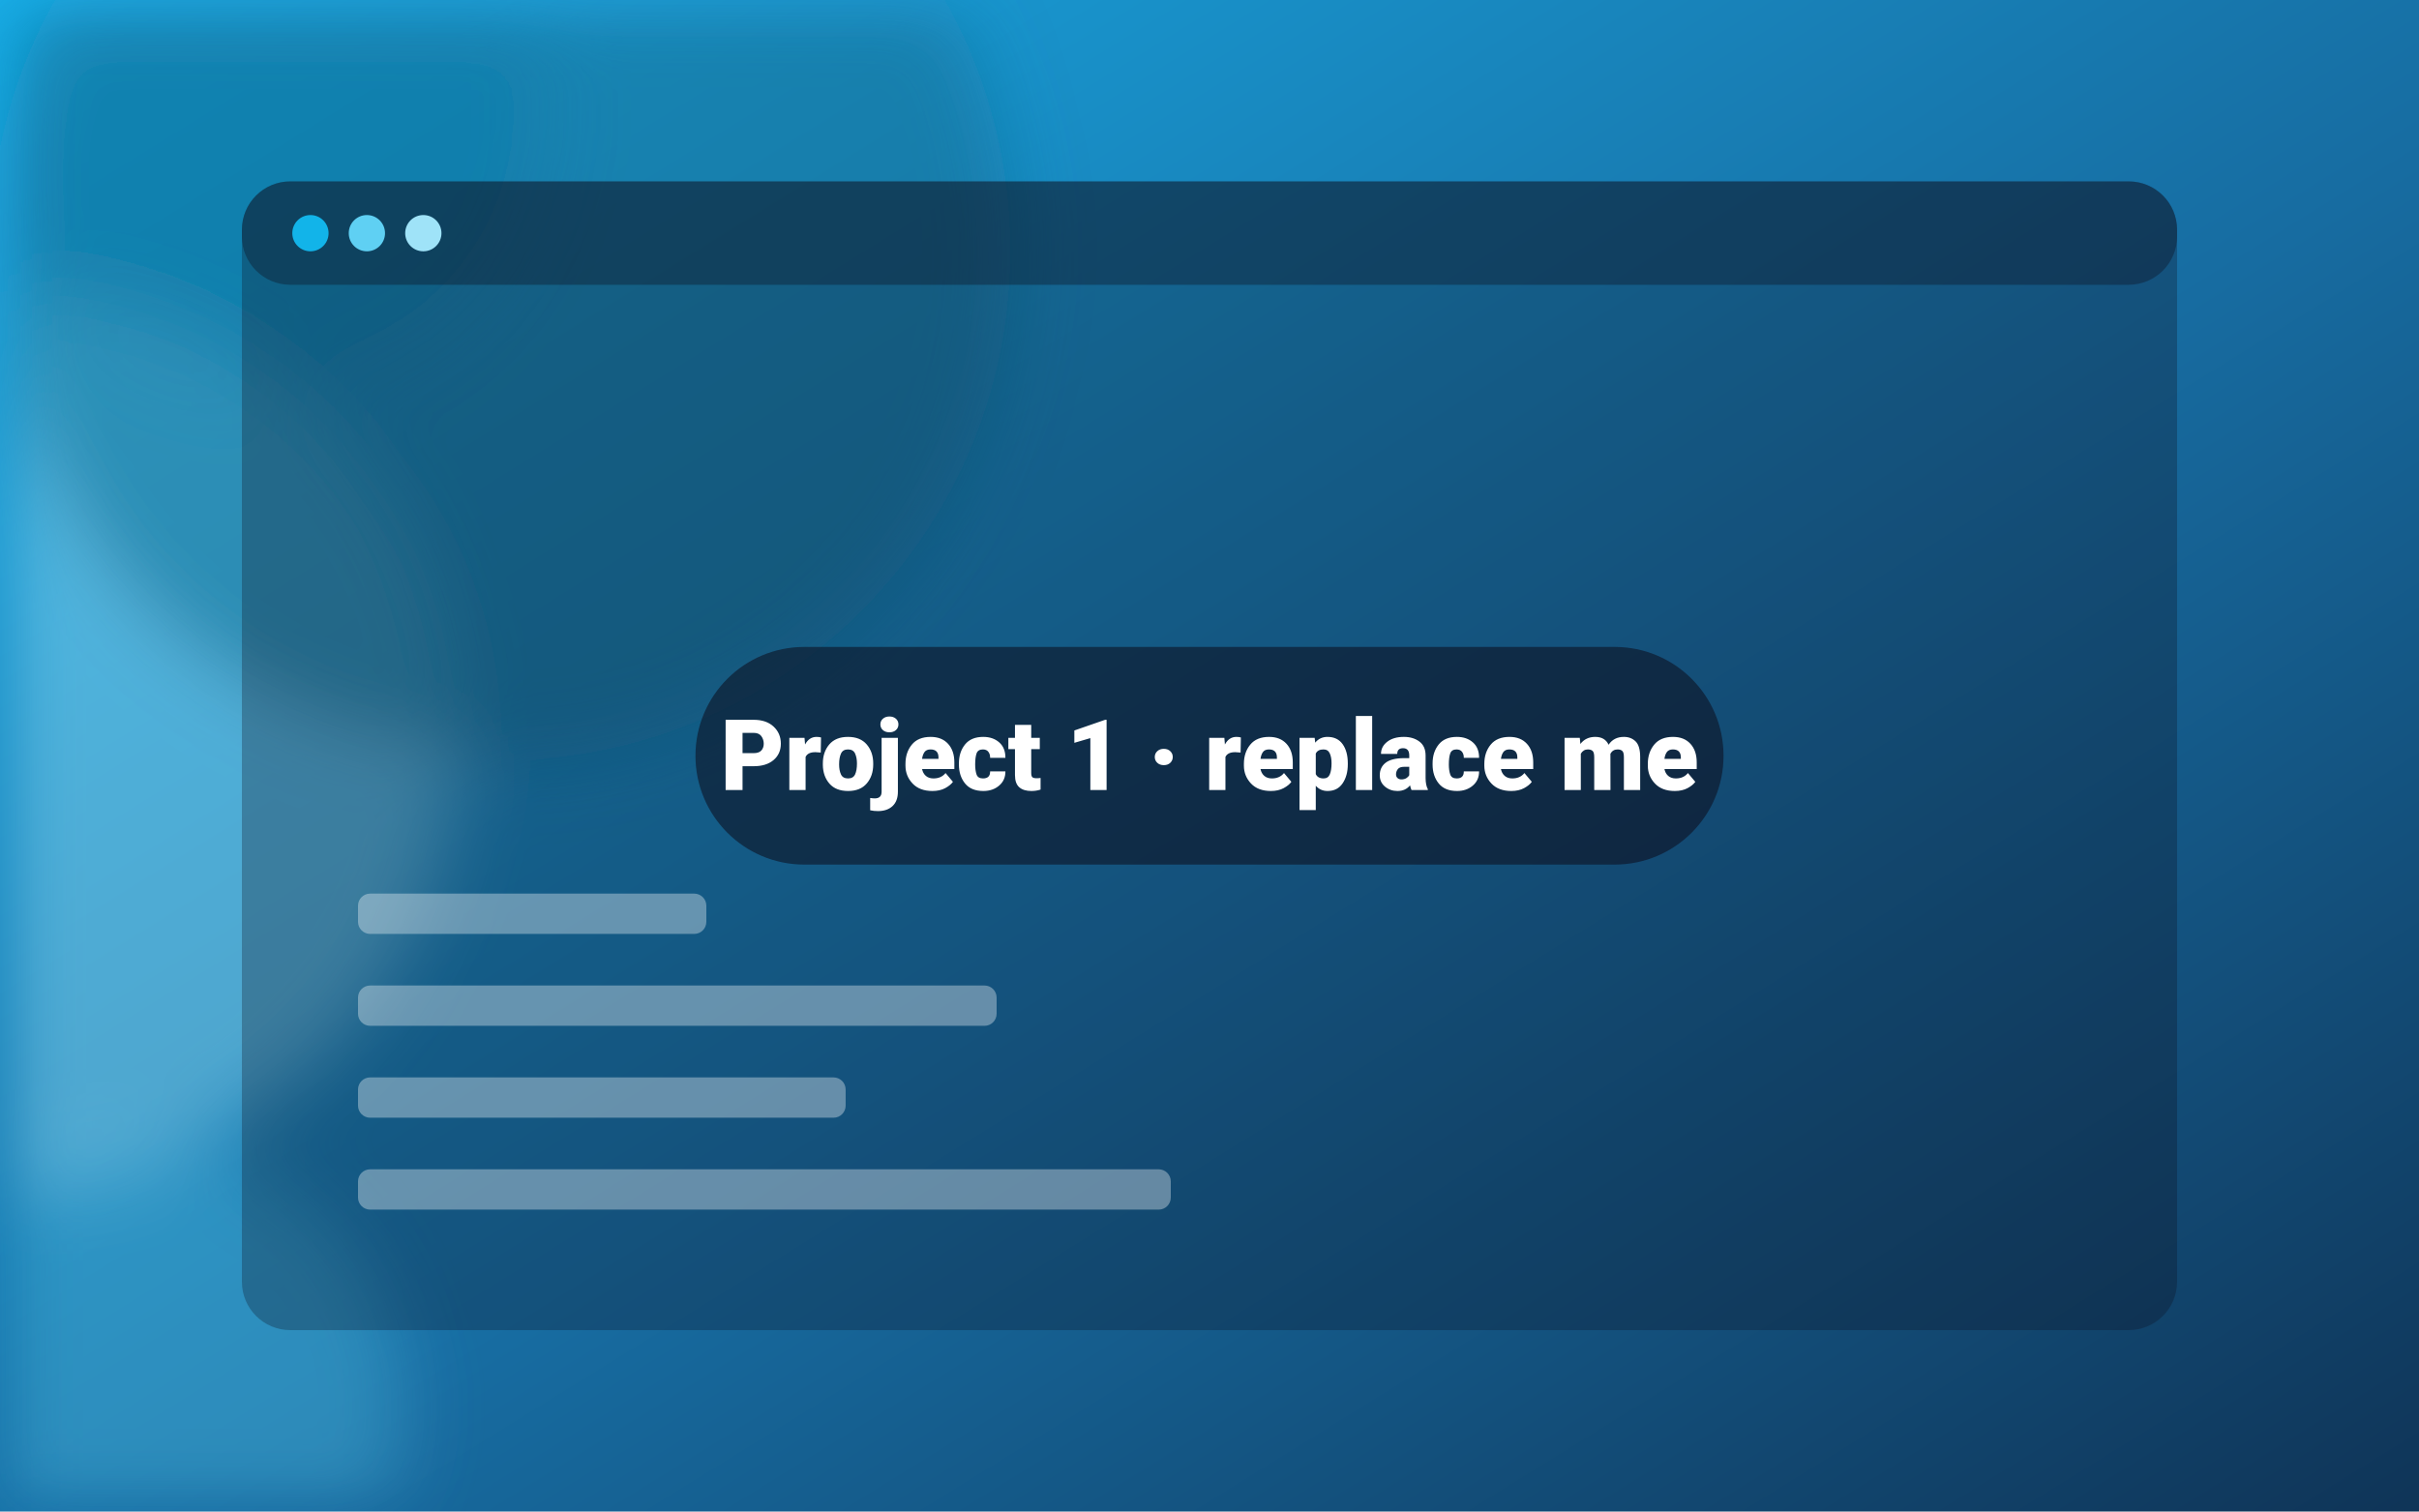
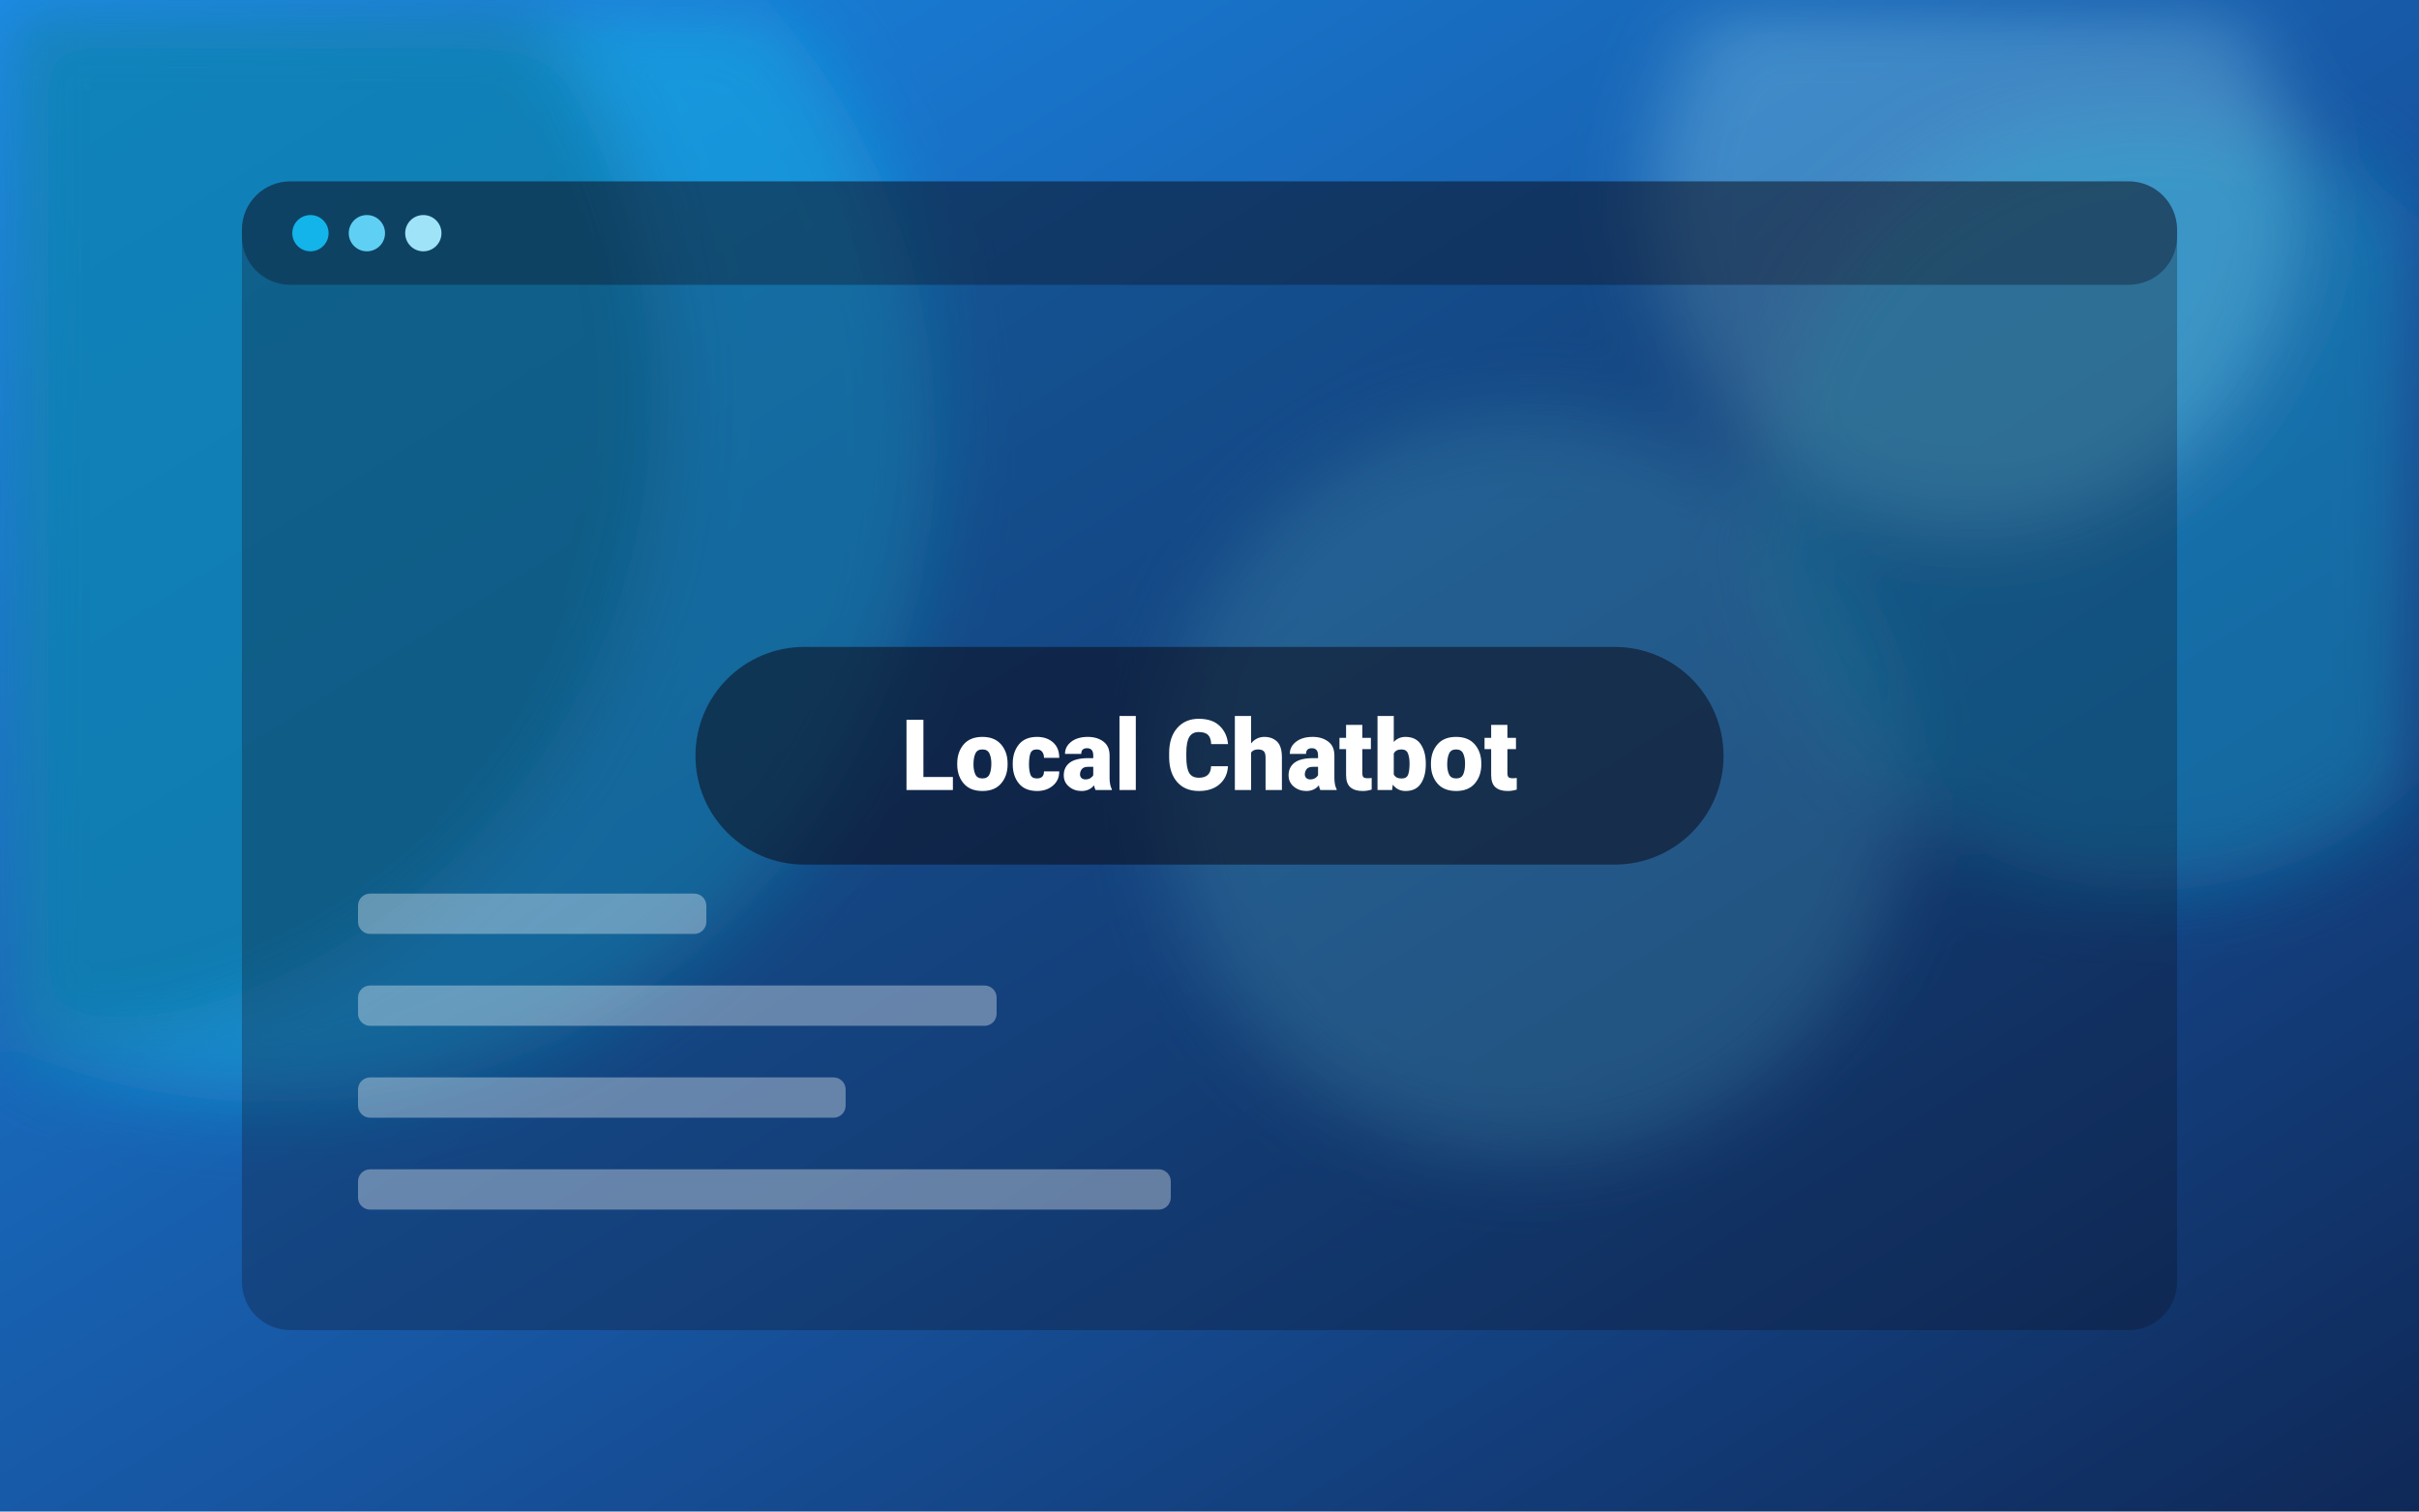
<svg xmlns="http://www.w3.org/2000/svg" width="1200" height="750" viewBox="0 0 1200 750" role="img" aria-labelledby="t">
  <defs>
    <linearGradient id="bg" x1="0" y1="0" x2="1" y2="1">
-       <stop offset="0" stop-color="#19ace6" />
-       <stop offset=".55" stop-color="#176ca1" />
-       <stop offset="1" stop-color="#0f3457" />
+       <stop offset="0" stop-color="#198ae6" />
+       <stop offset=".55" stop-color="#1755a1" />
+       <stop offset="1" stop-color="#0f2857" />
    </linearGradient>
    <filter id="soft" x="-20%" y="-20%" width="140%" height="140%">
      <feGaussianBlur stdDeviation="19" />
    </filter>
  </defs>
  <rect width="1200" height="750" fill="url(#bg)" />
  <g filter="url(#soft)">
-     <circle cx="67.7" cy="698.4" r="131.8" fill="#5fd0f3" opacity="0.3" />
-     <circle cx="132.4" cy="55.5" r="141.3" fill="#0d8fbd" opacity="0.4" />
-     <circle cx="3.8" cy="366.3" r="221.9" fill="#9fe3f8" opacity="0.4" />
-     <circle cx="248.2" cy="124.3" r="252.7" fill="#0a6a8f" opacity="0.5" />
+     <circle cx="136.7" cy="219.5" r="327" fill="#12b4e9" opacity="0.5" />
+     <circle cx="760.9" cy="389.5" r="184.6" fill="#5fd0f3" opacity="0.3" />
+     <circle cx="1066" cy="248.5" r="193" fill="#0d8fbd" opacity="0.5" />
+     <circle cx="978.9" cy="101.8" r="160" fill="#9fe3f8" opacity="0.3" />
+     <circle cx="8" cy="197.7" r="323.8" fill="#0a6a8f" opacity="0.5" />
  </g>
  <g>
    <rect x="120" y="90" width="960" height="570" rx="24" fill="#0b0b1a" opacity=".28" />
    <rect x="120" y="90" width="960" height="51.3" rx="24" fill="#0b0b1a" opacity=".35" />
    <circle cx="154" cy="115.7" r="9" fill="#12b4e9" />
    <circle cx="182" cy="115.7" r="9" fill="#5fd0f3" />
    <circle cx="210" cy="115.7" r="9" fill="#9fe3f8" />
    <rect x="177.6" y="443.4" width="172.8" height="20" rx="6" fill="#ffffff" opacity=".35" />
    <rect x="177.6" y="489" width="316.8" height="20" rx="6" fill="#ffffff" opacity=".35" />
    <rect x="177.6" y="534.6" width="241.9" height="20" rx="6" fill="#ffffff" opacity=".35" />
    <rect x="177.6" y="580.2" width="403.2" height="20" rx="6" fill="#ffffff" opacity=".35" />
  </g>
  <g font-family="system-ui, -apple-system, 'Segoe UI', Roboto, sans-serif" text-anchor="middle">
    <rect x="345" y="321" width="510" height="108" rx="54" fill="#0b0b1a" opacity=".55" />
-     <text x="600" y="392" font-size="49" font-weight="800" fill="#ffffff">Project 1 · replace me</text>
+     <text x="600" y="392" font-size="49" font-weight="800" fill="#ffffff">Local Chatbot</text>
  </g>
</svg>
